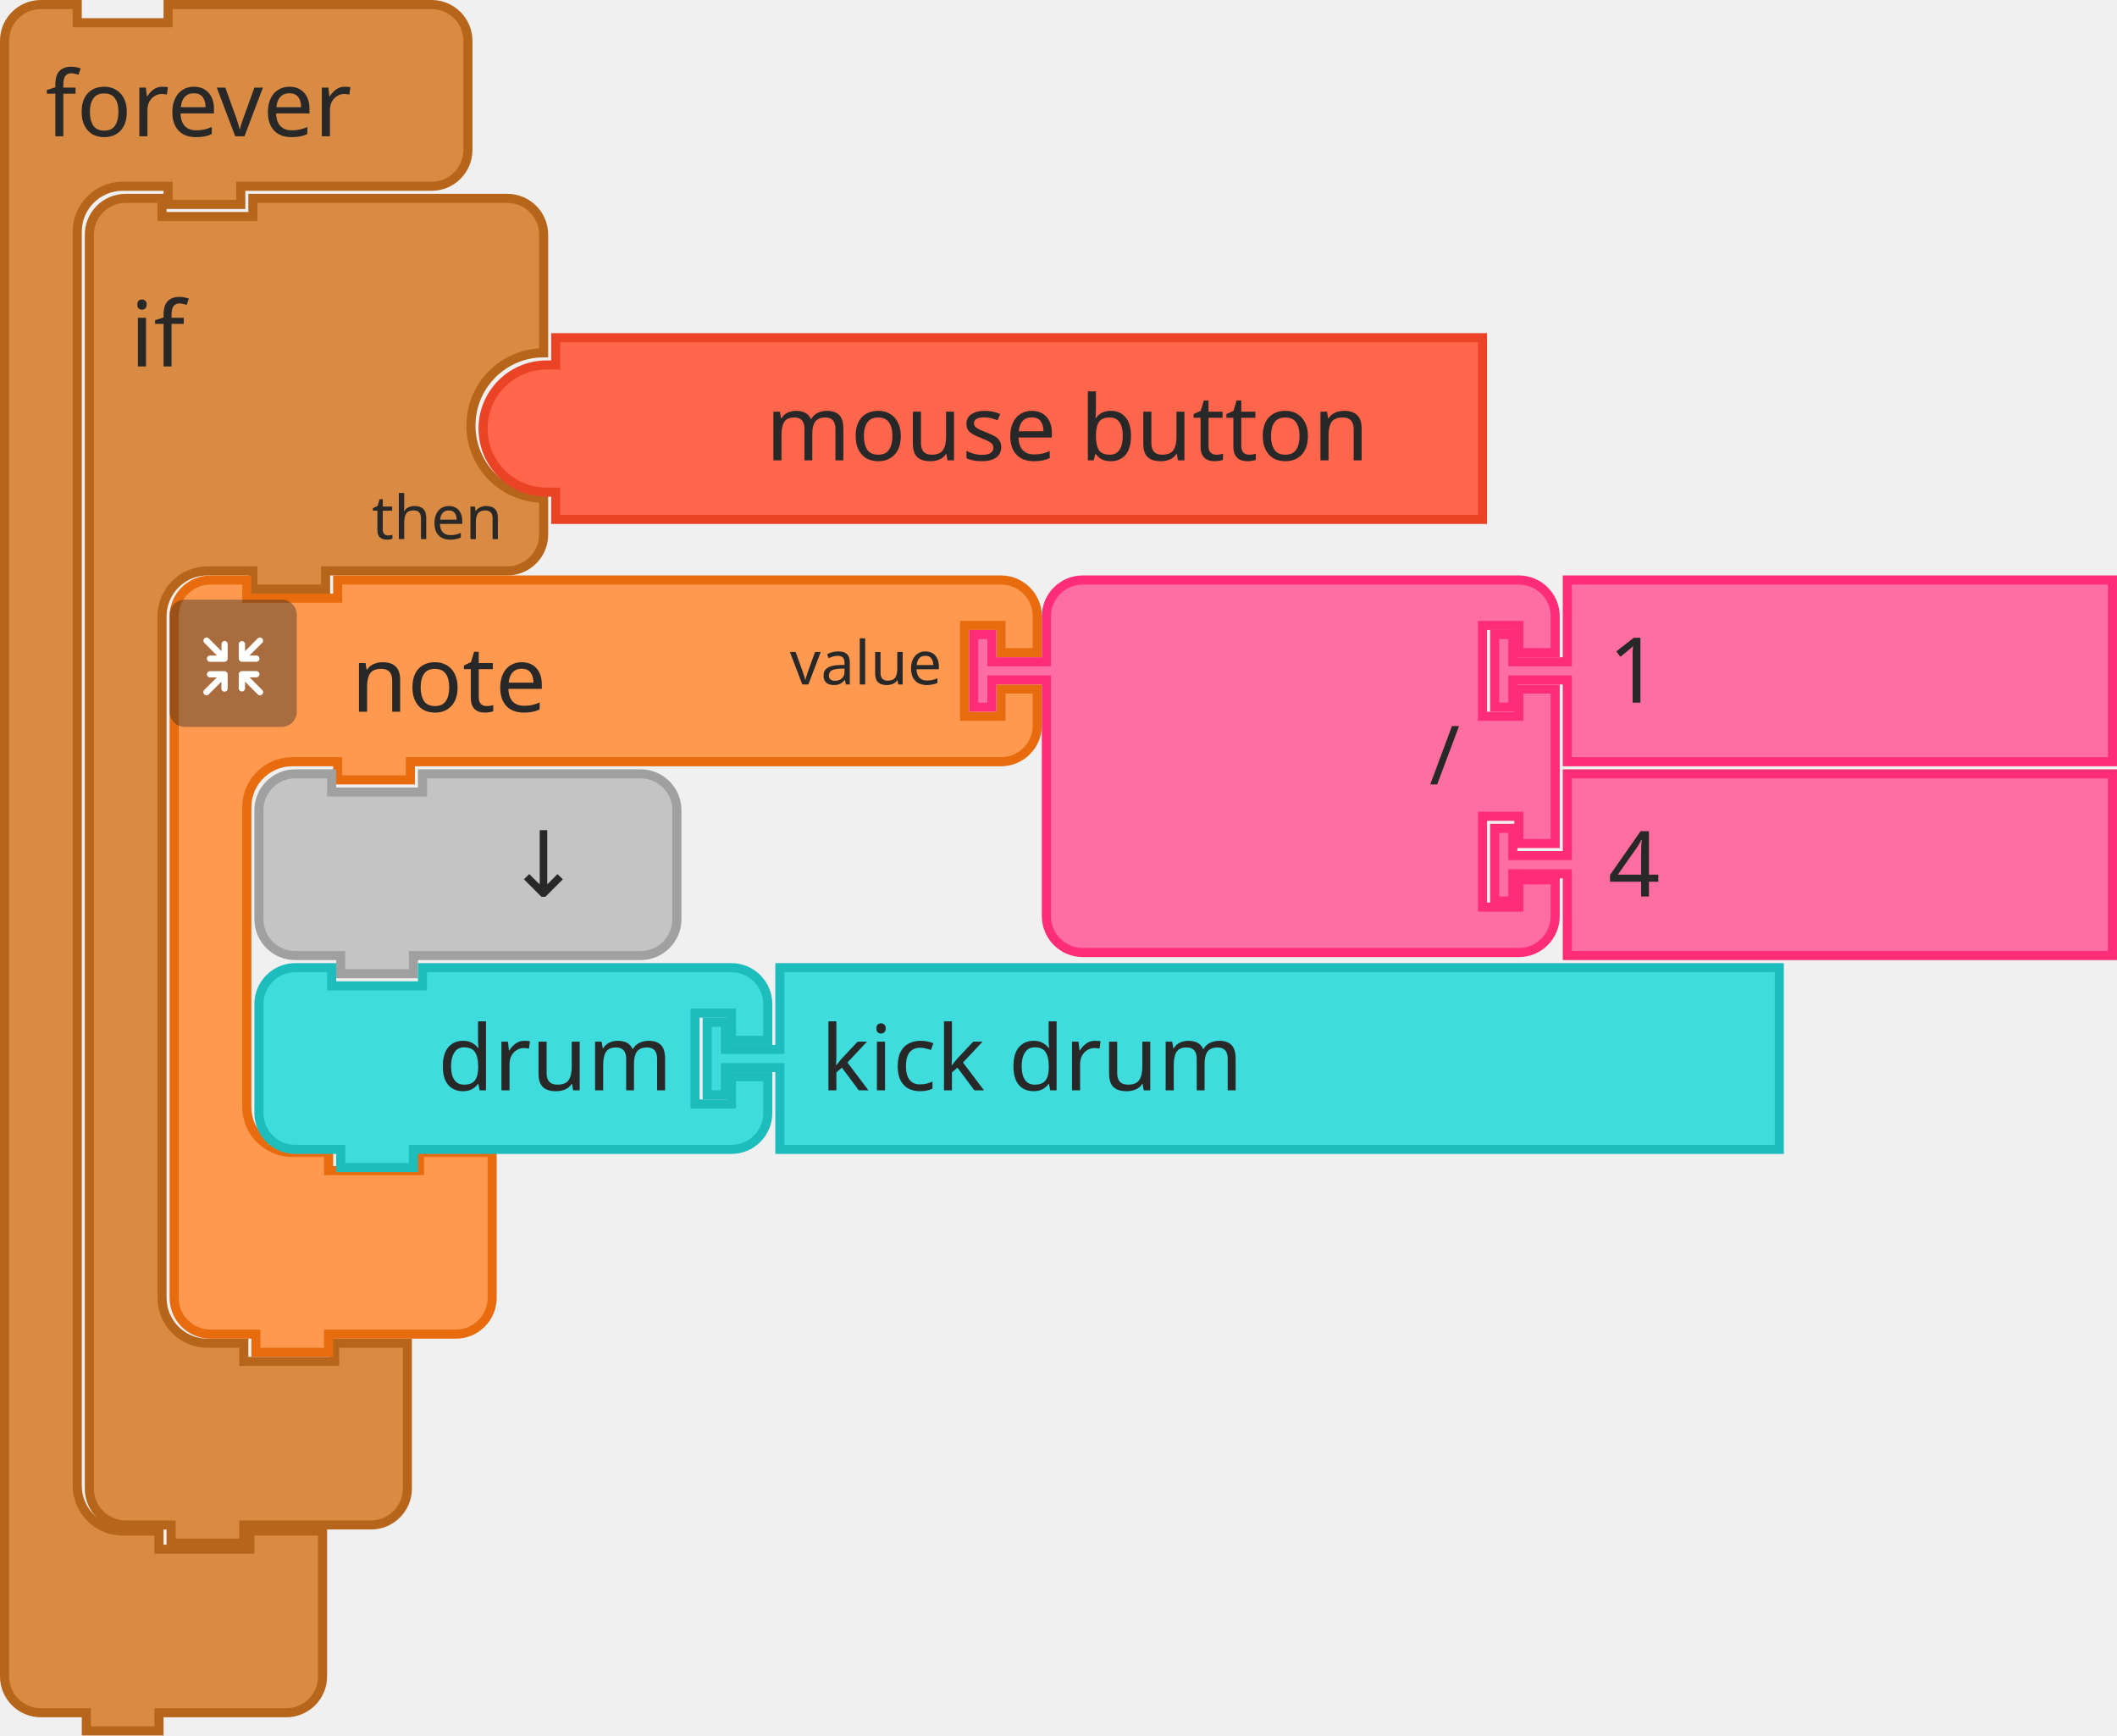
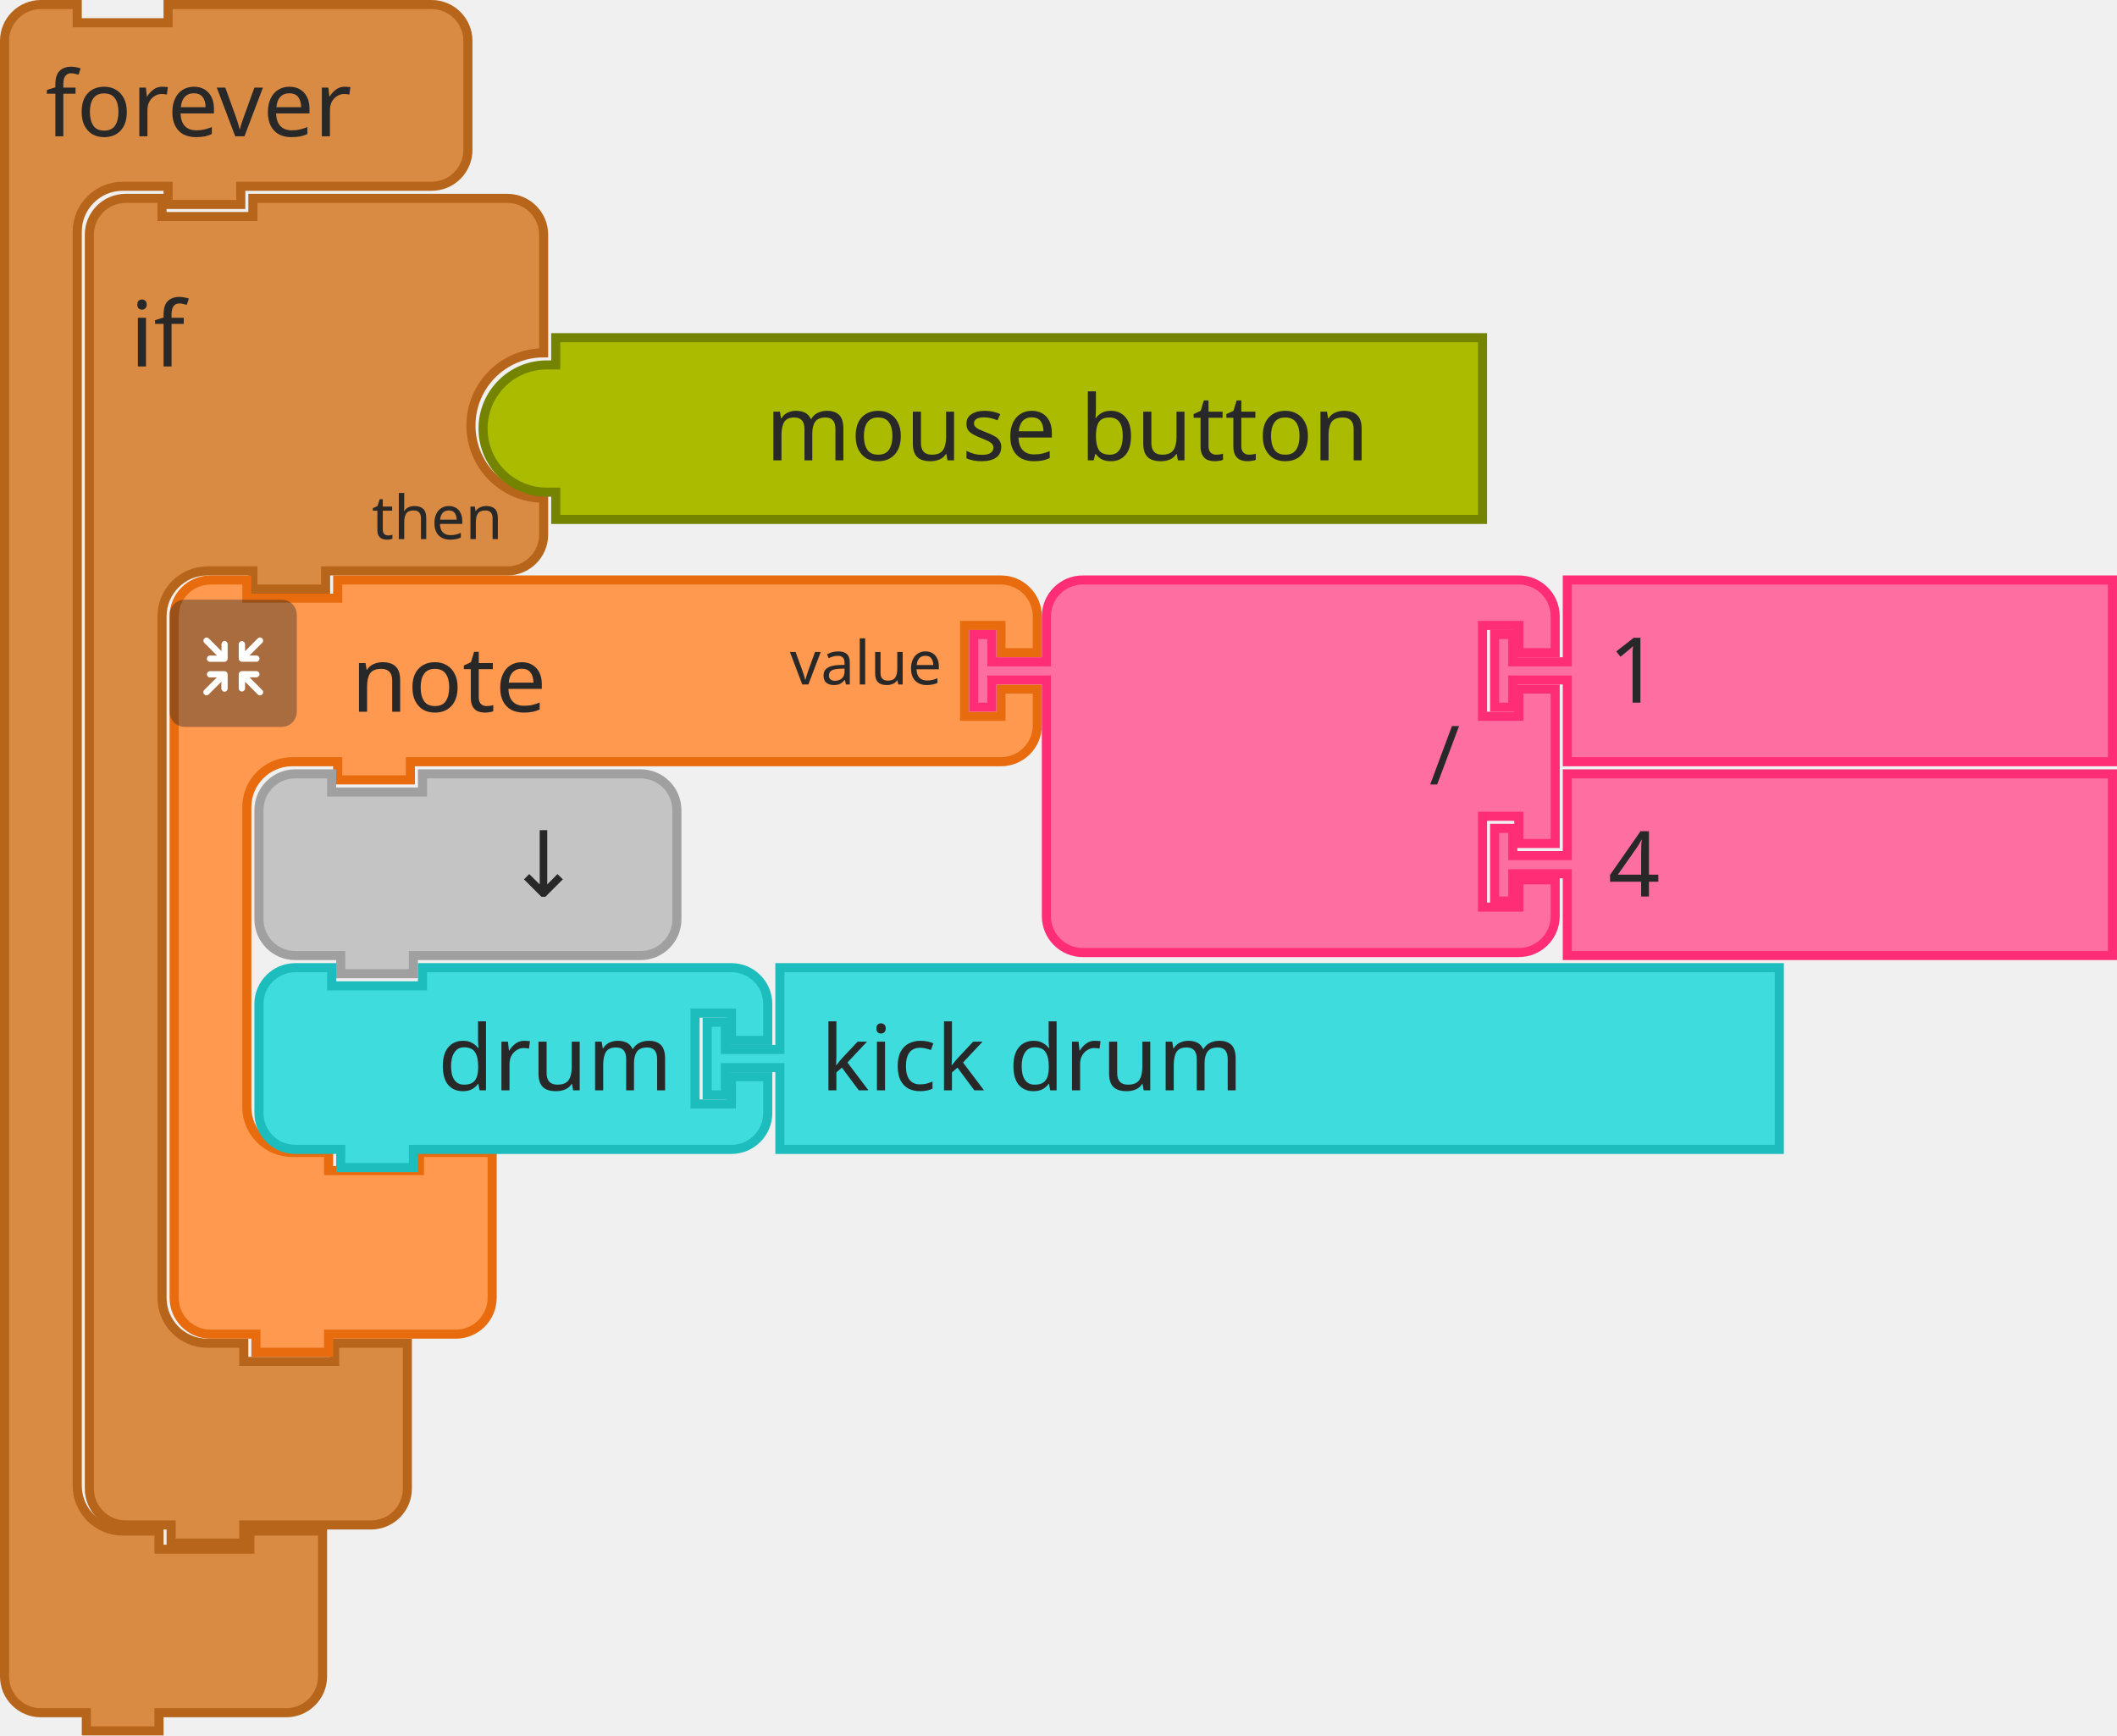
<svg xmlns="http://www.w3.org/2000/svg" width="349.5" height="286.5">
  <g transform="translate(0, 0)">
    <g transform="scale(1.5, 1.5)">
      <path d="m0.5 8.5 L 0.5 4.5 A 4 4 90 0 1 4.5 0.5 L 8.5 0.5 L 8.5 2.5 L 18.5 2.5 L 18.5 0.5 L 27.5 0.5 L 43.5 0.5 L 47.5 0.5 A 4 4 90 0 1 51.5 4.5 L 51.5 8.5 L 51.5 12.5 L 51.5 16.5 A 4 4 90 0 1 47.5 20.5 L 43.5 20.5 L 27.5 20.5 L 26.5 20.5 L 26.5 22.5 L 18.5 22.5 L 18.5 20.5 L 17.5 20.5 L 13.5 20.5 A 5 5 90 0 0 8.5 25.5 L 8.5 29.5 L 8.5 33.5 L 8.5 159.5 L 8.5 163.5 A 5 5 90 0 0 13.5 168.5 L 17.5 168.5 L 17.5 170.5 L 27.5 170.5 L 27.5 168.5 L 35.5 168.5 L 35.5 174.5 L 35.5 180.5 L 35.5 184.5 A 4 4 90 0 1 31.5 188.5 L 27.5 188.5 L 18.5 188.5 L 17.5 188.5 L 17.5 190.5 L 9.5 190.5 L 9.5 188.5 L 8.5 188.5 L 4.5 188.5 A 4 4 90 0 1 0.5 184.5 L 0.5 180.5 z" style="fill:#D98A43;fill-opacity:1;stroke:#B7651A;stroke-width:1;stroke-linecap:round;stroke-opacity:1;" />
      <text style="font-size:10px;fill:#282828;font-family:sans-serif;text-anchor:start">
        <tspan x="5" y="15">forever</tspan>
      </text>
    </g>
  </g>
  <g transform="translate(14, 32)">
    <g transform="scale(1.5, 1.5)">
      <path d="m0.5 8.5 L 0.5 4.5 A 4 4 90 0 1 4.5 0.5 L 8.5 0.5 L 8.5 2.5 L 18.5 2.5 L 18.5 0.5 L 27.5 0.5 L 42.5 0.5 L 46.5 0.5 A 4 4 90 0 1 50.5 4.5 L 50.5 8.5 L 50.5 17.5 A 8 8 90 0 0 42.5 25.5 A 8 8 90 0 0 50.5 33.5 L 50.5 37.5 A 4 4 90 0 1 46.5 41.5 L 42.5 41.5 L 27.5 41.5 L 26.5 41.5 L 26.5 43.5 L 18.5 43.5 L 18.5 41.5 L 17.5 41.5 L 13.5 41.5 A 5 5 90 0 0 8.5 46.5 L 8.5 50.5 L 8.5 54.5 L 8.5 117.5 L 8.5 121.5 A 5 5 90 0 0 13.5 126.5 L 17.5 126.5 L 17.5 128.5 L 27.5 128.5 L 27.5 126.5 L 35.5 126.5 L 35.5 132.5 L 35.5 138.5 L 35.5 142.5 A 4 4 90 0 1 31.5 146.5 L 27.5 146.5 L 18.5 146.5 L 17.5 146.5 L 17.5 148.5 L 9.5 148.5 L 9.5 146.5 L 8.5 146.5 L 4.5 146.5 A 4 4 90 0 1 0.5 142.5 L 0.5 138.5 z" style="fill:#D98A43;fill-opacity:1;stroke:#B7651A;stroke-width:1;stroke-linecap:round;stroke-opacity:1;" />
      <text style="font-size:10px;fill:#282828;font-family:sans-serif;text-anchor:start">
        <tspan x="5" y="19">if</tspan>
      </text>
      <text style="font-size:6.667px;fill:#282828;font-family:sans-serif;text-anchor:end">
        <tspan x="46" y="38">then</tspan>
      </text>
    </g>
  </g>
  <g transform="translate(79, 55)">
    <g transform="scale(1.5, 1.5)">
-       <path d="m0.5 10.5 A 7 7 90 0 1 7.5 3.5 L 8.5 3.5 L 8.5 2.5 L 8.5 0.5 L 110.5 0.5 L 110.5 16.5 L 110.5 20.5 L 8.5 20.5 L 8.5 18.5 L 8.5 17.5 L 7.5 17.5 A 7 7 90 0 1 0.5 10.5 z" style="fill:#FF664B;fill-opacity:1;stroke:#EA4326;stroke-width:1;stroke-linecap:round;stroke-opacity:1;" />
+       <path d="m0.5 10.5 A 7 7 90 0 1 7.5 3.5 L 8.5 3.5 L 8.5 2.5 L 8.5 0.5 L 110.5 0.5 L 110.5 16.5 L 110.5 20.5 L 8.5 20.5 L 8.5 18.5 L 8.5 17.5 L 7.5 17.5 A 7 7 90 0 1 0.5 10.5 z" style="fill:#AABB00;fill-opacity:1;stroke:#748400;stroke-width:1;stroke-linecap:round;stroke-opacity:1;" />
      <text style="font-size:10px;fill:#282828;font-family:sans-serif;text-anchor:end">
        <tspan x="98" y="14">mouse button</tspan>
      </text>
    </g>
  </g>
  <g>
    <g transform="translate(28, 95)">
      <g transform="scale(1.5, 1.5)">
        <path d="m0.5 8.5 L 0.5 4.5 A 4 4 90 0 1 4.5 0.5 L 8.5 0.5 L 8.5 2.5 L 18.5 2.5 L 18.5 0.5 L 27.5 0.5 L 87.5 0.5 L 91.5 0.5 A 4 4 90 0 1 95.5 4.5 L 95.5 8.5 L 91.5 8.5 L 91.5 5.5 L 87.5 5.5 L 87.5 15.5 L 91.5 15.5 L 91.5 12.5 L 95.5 12.5 L 95.5 16.5 A 4 4 90 0 1 91.5 20.5 L 87.5 20.5 L 27.5 20.5 L 26.5 20.5 L 26.5 22.5 L 18.5 22.5 L 18.5 20.5 L 17.5 20.5 L 13.5 20.5 A 5 5 90 0 0 8.5 25.5 L 8.5 29.5 L 8.5 33.5 L 8.5 54.5 L 8.5 58.5 A 5 5 90 0 0 13.5 63.5 L 17.5 63.5 L 17.5 65.5 L 27.5 65.5 L 27.5 63.5 L 35.5 63.5 L 35.5 69.5 L 35.5 75.5 L 35.5 79.5 A 4 4 90 0 1 31.5 83.5 L 27.5 83.5 L 18.5 83.5 L 17.5 83.5 L 17.5 85.5 L 9.5 85.5 L 9.5 83.5 L 8.5 83.5 L 4.5 83.5 A 4 4 90 0 1 0.5 79.5 L 0.5 75.5 z" style="fill:#FE994F;fill-opacity:1;stroke:#E86B0E;stroke-width:1;stroke-linecap:round;stroke-opacity:1;" />
        <text style="font-size:10px;fill:#282828;font-family:sans-serif;text-anchor:start">
          <tspan x="20" y="15">note</tspan>
        </text>
        <text style="font-size:6.667px;fill:#282828;font-family:sans-serif;text-anchor:end">
          <tspan x="85" y="12">value</tspan>
        </text>
      </g>
    </g>
    <g transform="translate(28, 99) scale(0.5 0.5)">
      <g style="isolation:isolate">
        <g id="レイヤー_2" data-name="レイヤー 2">
          <g id="Icon">
            <rect width="42" height="42" rx="5" ry="5" style="fill:#292929;opacity:0.4;mix-blend-mode:multiply" />
            <path d="M30.56,29.8l-4.17-4.16h2.26a1,1,0,1,0,0-2.07H23.94a1.08,1.08,0,0,0-1.11,1v0s0,0,0,.06v4.64h0a1,1,0,1,0,2.08,0V27.08l4.19,4.19a1,1,0,0,0,1.46,0A1,1,0,0,0,30.56,29.8Z" style="fill:#fff" />
            <path d="M19.17,24.6a1.08,1.08,0,0,0-1.11-1H13.35a1,1,0,1,0,0,2.07H15.6L11.44,29.8a1,1,0,0,0,1.47,1.47l4.18-4.19v2.26a1,1,0,1,0,2.08,0V24.7s0,0,0-.06A.08.08,0,0,1,19.17,24.6Z" style="fill:#fff" />
            <path d="M23.94,20.5h4.7a1,1,0,1,0,0-2.08H26.39l4.17-4.16a1,1,0,0,0,0-1.47,1,1,0,0,0-1.46,0L24.91,17V14.72a1,1,0,1,0-2.08,0v4.64a.43.43,0,0,0,0,.05v.05A1.09,1.09,0,0,0,23.94,20.5Z" style="fill:#fff" />
            <path d="M18.13,13.62a1.08,1.08,0,0,0-1,1.09V17l-4.18-4.19a1,1,0,0,0-1.47,0,1,1,0,0,0,0,1.46l4.16,4.17H13.35a1,1,0,1,0,0,2.08h4.71a1.09,1.09,0,0,0,1.11-1,.08.08,0,0,1,0,0s0,0,0-.06V14.71A1.07,1.07,0,0,0,18.13,13.62Z" style="fill:#fff" />
          </g>
        </g>
      </g>
    </g>
  </g>
  <g transform="translate(160, 95)">
    <g transform="scale(1.5, 1.5)">
      <path d="m8.5 8.5 L 8.5 4.5 A 4 4 90 0 1 12.5 0.5 L 16.5 0.5 L 26.5 0.5 L 56.5 0.5 L 60.5 0.5 A 4 4 90 0 1 64.5 4.5 L 64.5 8.5 L 60.5 8.5 L 60.5 5.5 L 56.5 5.5 L 56.5 15.5 L 60.5 15.5 L 60.5 12.5 L 64.5 12.5 L 64.5 29.5 L 60.5 29.5 L 60.5 26.5 L 56.5 26.5 L 56.5 36.5 L 60.5 36.5 L 60.5 33.5 L 64.5 33.5 L 64.5 37.5 A 4 4 90 0 1 60.5 41.5 L 56.5 41.5 L 26.5 41.5 L 16.5 41.5 L 12.5 41.5 A 4 4 90 0 1 8.5 37.5 L 8.5 33.5 L 8.5 12.5 L 8.5 11.5 L 2.5 11.5 L 2.5 14.5 L 0.5 14.5 L 0.5 6.5 L 2.5 6.5 L 2.5 9.5 L 8.5 9.5 L 8.5 8.5 z" style="fill:#FF6EA1;fill-opacity:1;stroke:#FF2C76;stroke-width:1;stroke-linecap:round;stroke-opacity:1;" />
      <text style="font-size:9px;fill:#282828;font-family:sans-serif;text-anchor:end">
        <tspan x="54" y="23">/</tspan>
      </text>
      <text style="font-size:6px;fill:#282828;font-family:sans-serif;text-anchor:end">
        <tspan x="54" y="12" />
      </text>
      <text style="font-size:6px;fill:#282828;font-family:sans-serif;text-anchor:end">
        <tspan x="54" y="33" />
      </text>
    </g>
  </g>
  <g transform="translate(246, 95)">
    <g transform="scale(1.5, 1.5)">
      <path d="m8.5 0.5 L 68.5 0.5 L 68.5 20.5 L 8.5 20.5 L 8.5 12.5 L 8.5 11.5 L 2.5 11.5 L 2.5 14.5 L 0.5 14.5 L 0.5 6.5 L 2.5 6.5 L 2.5 9.5 L 8.5 9.5 L 8.5 8.5 z" style="fill:#FF6EA1;fill-opacity:1;stroke:#FF2C76;stroke-width:1;stroke-linecap:round;stroke-opacity:1;" />
      <text style="font-size:10px;fill:#282828;font-family:sans-serif;text-anchor:start">
        <tspan x="13" y="14">1</tspan>
      </text>
    </g>
  </g>
  <g transform="translate(246, 127)">
    <g transform="scale(1.5, 1.5)">
      <path d="m8.5 0.5 L 68.5 0.5 L 68.5 20.5 L 8.5 20.5 L 8.5 12.5 L 8.5 11.5 L 2.5 11.5 L 2.5 14.5 L 0.5 14.5 L 0.5 6.5 L 2.5 6.5 L 2.5 9.5 L 8.5 9.5 L 8.5 8.5 z" style="fill:#FF6EA1;fill-opacity:1;stroke:#FF2C76;stroke-width:1;stroke-linecap:round;stroke-opacity:1;" />
      <text style="font-size:10px;fill:#282828;font-family:sans-serif;text-anchor:start">
        <tspan x="13" y="14">4</tspan>
      </text>
    </g>
  </g>
  <g transform="translate(42, 127)">
    <g transform="scale(1.5, 1.5)">
      <path d="m0.5 8.5 L 0.5 4.5 A 4 4 90 0 1 4.5 0.5 L 8.5 0.5 L 8.5 2.5 L 18.5 2.5 L 18.5 0.5 L 38.5 0.5 L 42.5 0.5 A 4 4 90 0 1 46.5 4.5 L 46.5 8.5 L 46.5 12.5 L 46.5 16.5 A 4 4 90 0 1 42.5 20.5 L 38.5 20.5 L 18.5 20.5 L 17.5 20.5 L 17.5 22.5 L 9.5 22.5 L 9.5 20.5 L 8.5 20.5 L 4.5 20.5 A 4 4 90 0 1 0.5 16.5 L 0.5 12.5 z" style="fill:#C4C4C4;fill-opacity:1;stroke:#A0A0A0;stroke-width:1;stroke-linecap:round;stroke-opacity:1;" />
      <text style="font-size:10px;fill:#282828;font-family:sans-serif;text-anchor:end">
        <tspan x="36" y="14">↓</tspan>
      </text>
    </g>
  </g>
  <g transform="translate(42, 159)">
    <g transform="scale(1.5, 1.5)">
      <path d="m0.5 8.5 L 0.5 4.5 A 4 4 90 0 1 4.5 0.5 L 8.5 0.5 L 8.5 2.5 L 18.5 2.5 L 18.5 0.5 L 48.5 0.5 L 52.5 0.5 A 4 4 90 0 1 56.5 4.5 L 56.5 8.5 L 52.5 8.5 L 52.5 5.5 L 48.5 5.5 L 48.5 15.5 L 52.5 15.5 L 52.5 12.5 L 56.5 12.5 L 56.5 16.5 A 4 4 90 0 1 52.5 20.5 L 48.5 20.5 L 18.5 20.5 L 17.5 20.5 L 17.5 22.5 L 9.5 22.5 L 9.5 20.5 L 8.5 20.5 L 4.5 20.5 A 4 4 90 0 1 0.5 16.5 L 0.5 12.5 L 0.5 8.5 z" style="fill:#3EDCDD;fill-opacity:1;stroke:#1DBCBD;stroke-width:1;stroke-linecap:round;stroke-opacity:1;" />
      <text style="font-size:10px;fill:#282828;font-family:sans-serif;text-anchor:end">
        <tspan x="46" y="14">drum</tspan>
      </text>
      <text style="font-size:6.667px;fill:#282828;font-family:sans-serif;text-anchor:end">
        <tspan x="46" y="12" />
      </text>
    </g>
  </g>
  <g transform="translate(116, 159)">
    <g transform="scale(1.5, 1.5)">
      <path d="m8.5 0.5 L 118.5 0.5 L 118.5 20.5 L 8.5 20.5 L 8.5 12.5 L 8.5 11.5 L 2.5 11.5 L 2.5 14.5 L 0.5 14.5 L 0.5 6.5 L 2.5 6.5 L 2.5 9.5 L 8.5 9.5 L 8.5 8.5 z" style="fill:#3EDCDD;fill-opacity:1;stroke:#1DBCBD;stroke-width:1;stroke-linecap:round;stroke-opacity:1;" />
      <text style="font-size:10px;fill:#282828;font-family:sans-serif;text-anchor:start">
        <tspan x="13" y="14">kick drum</tspan>
      </text>
    </g>
  </g>
</svg>
